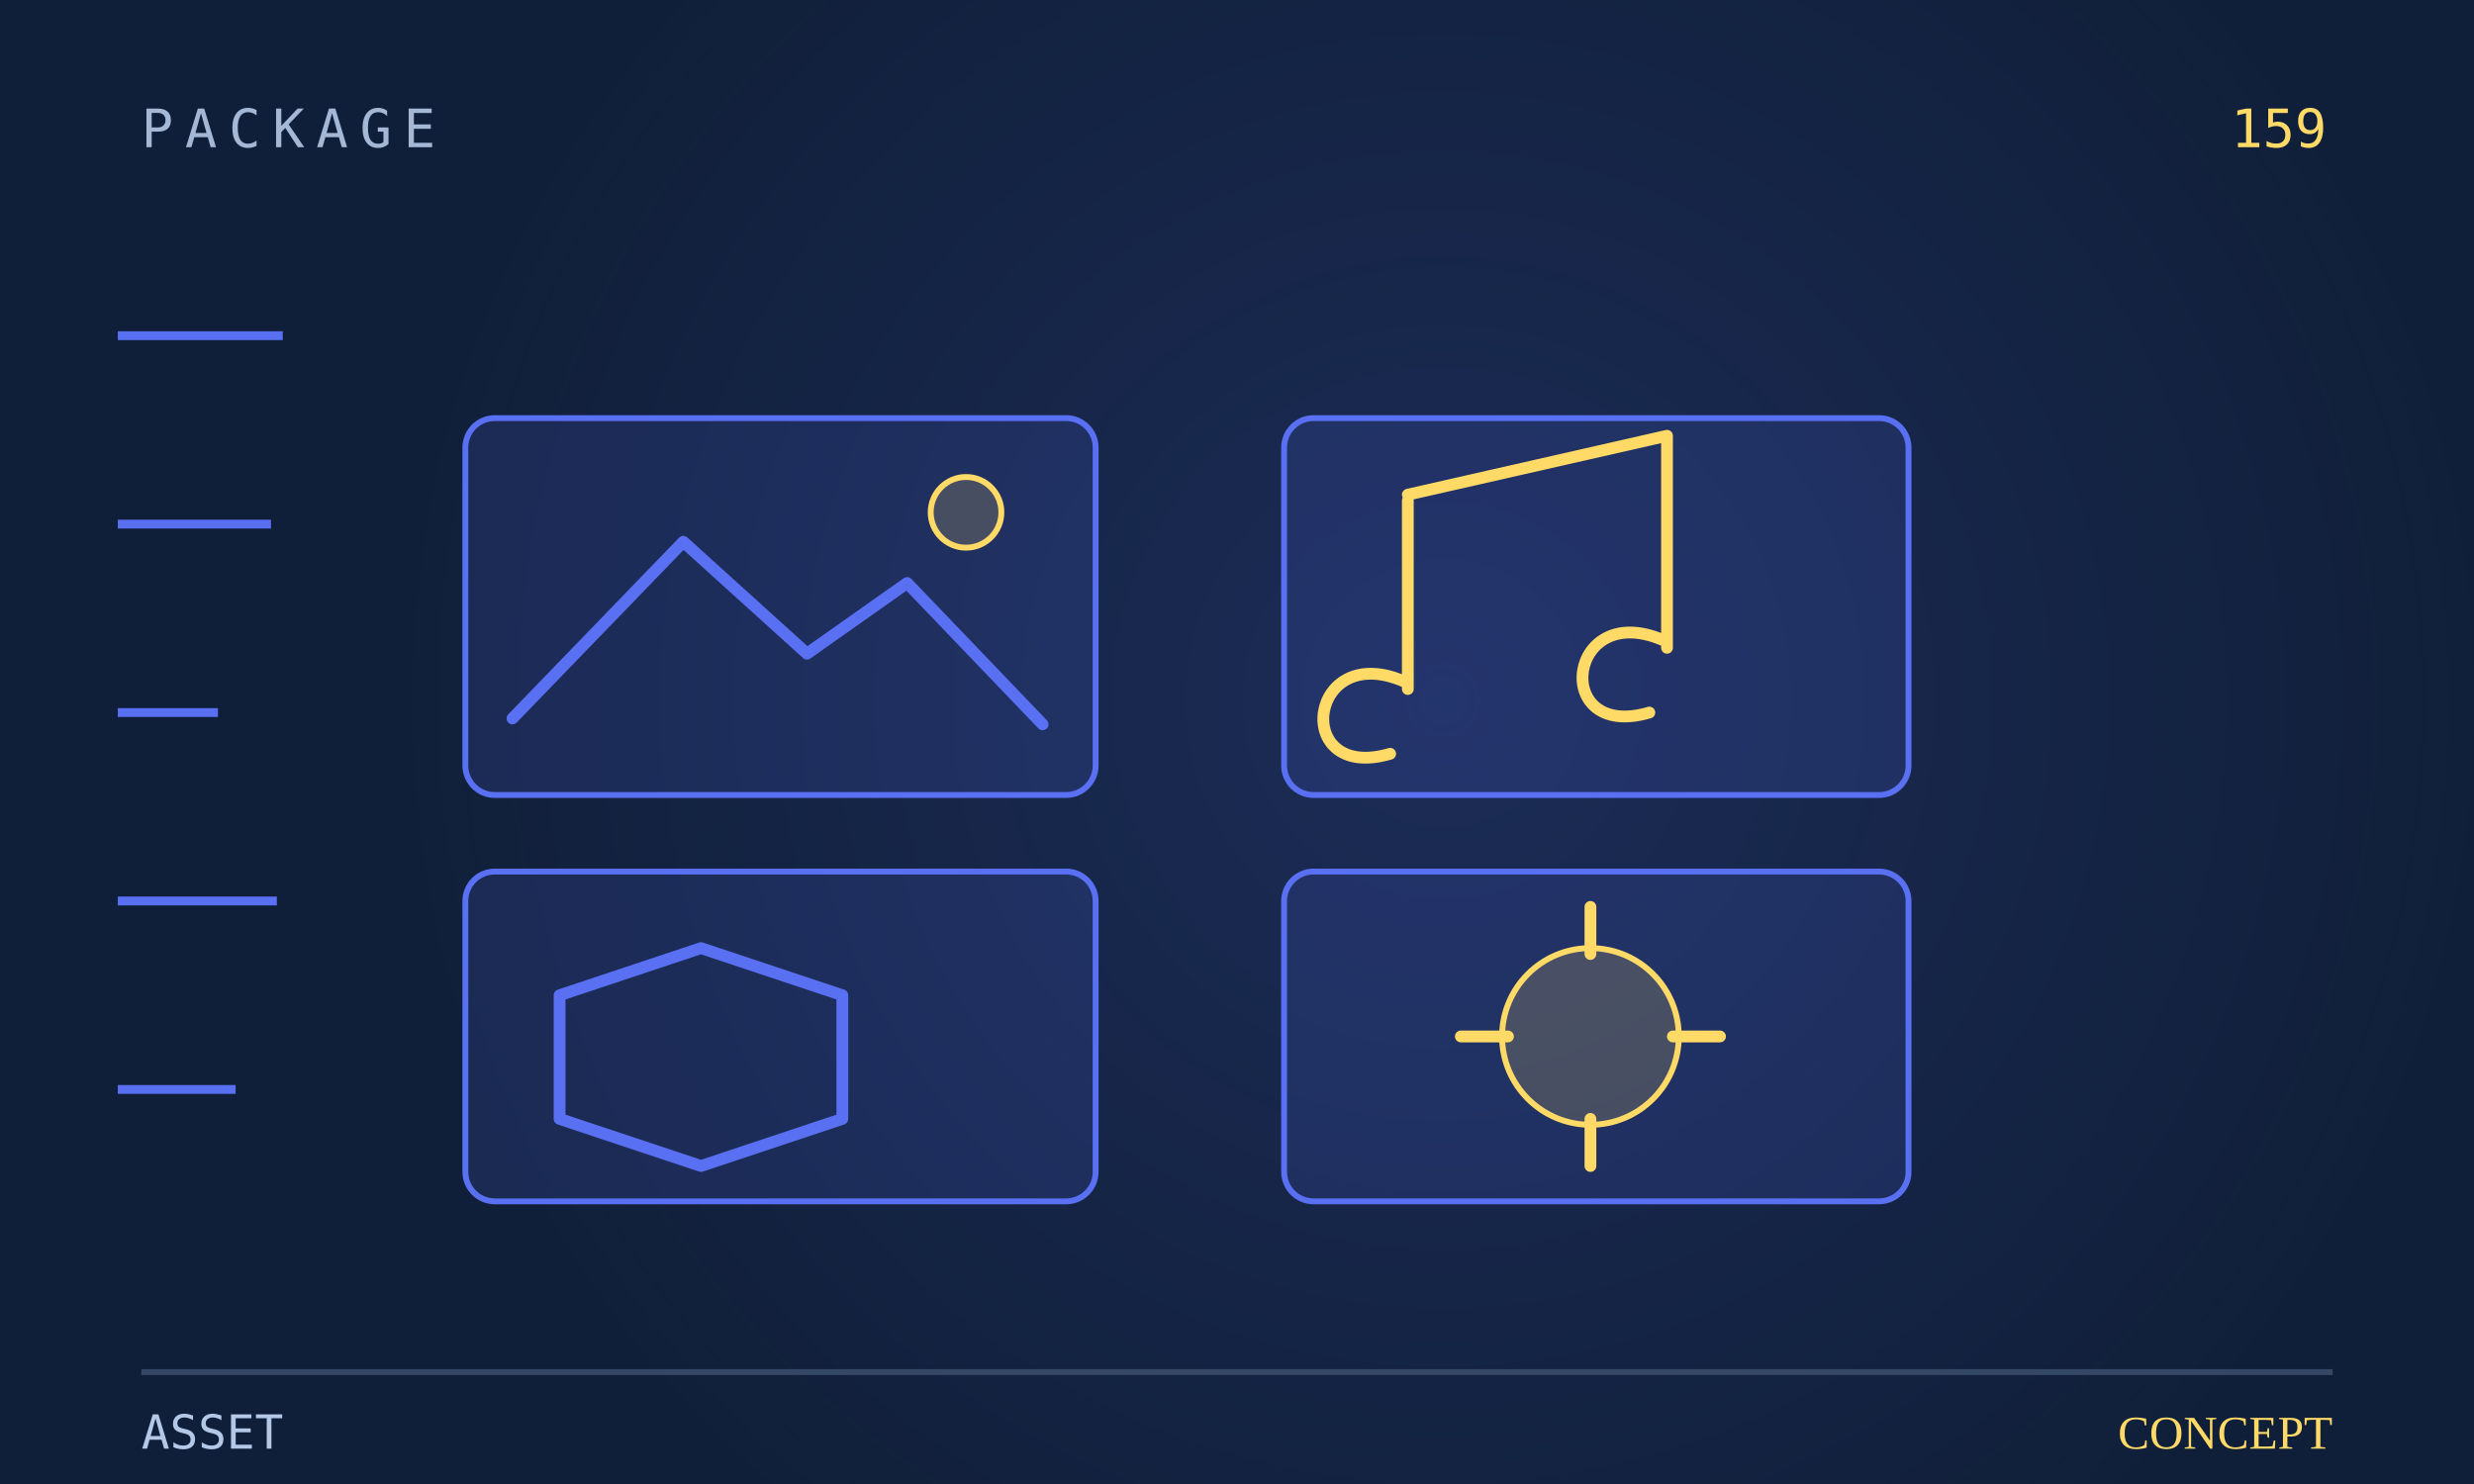
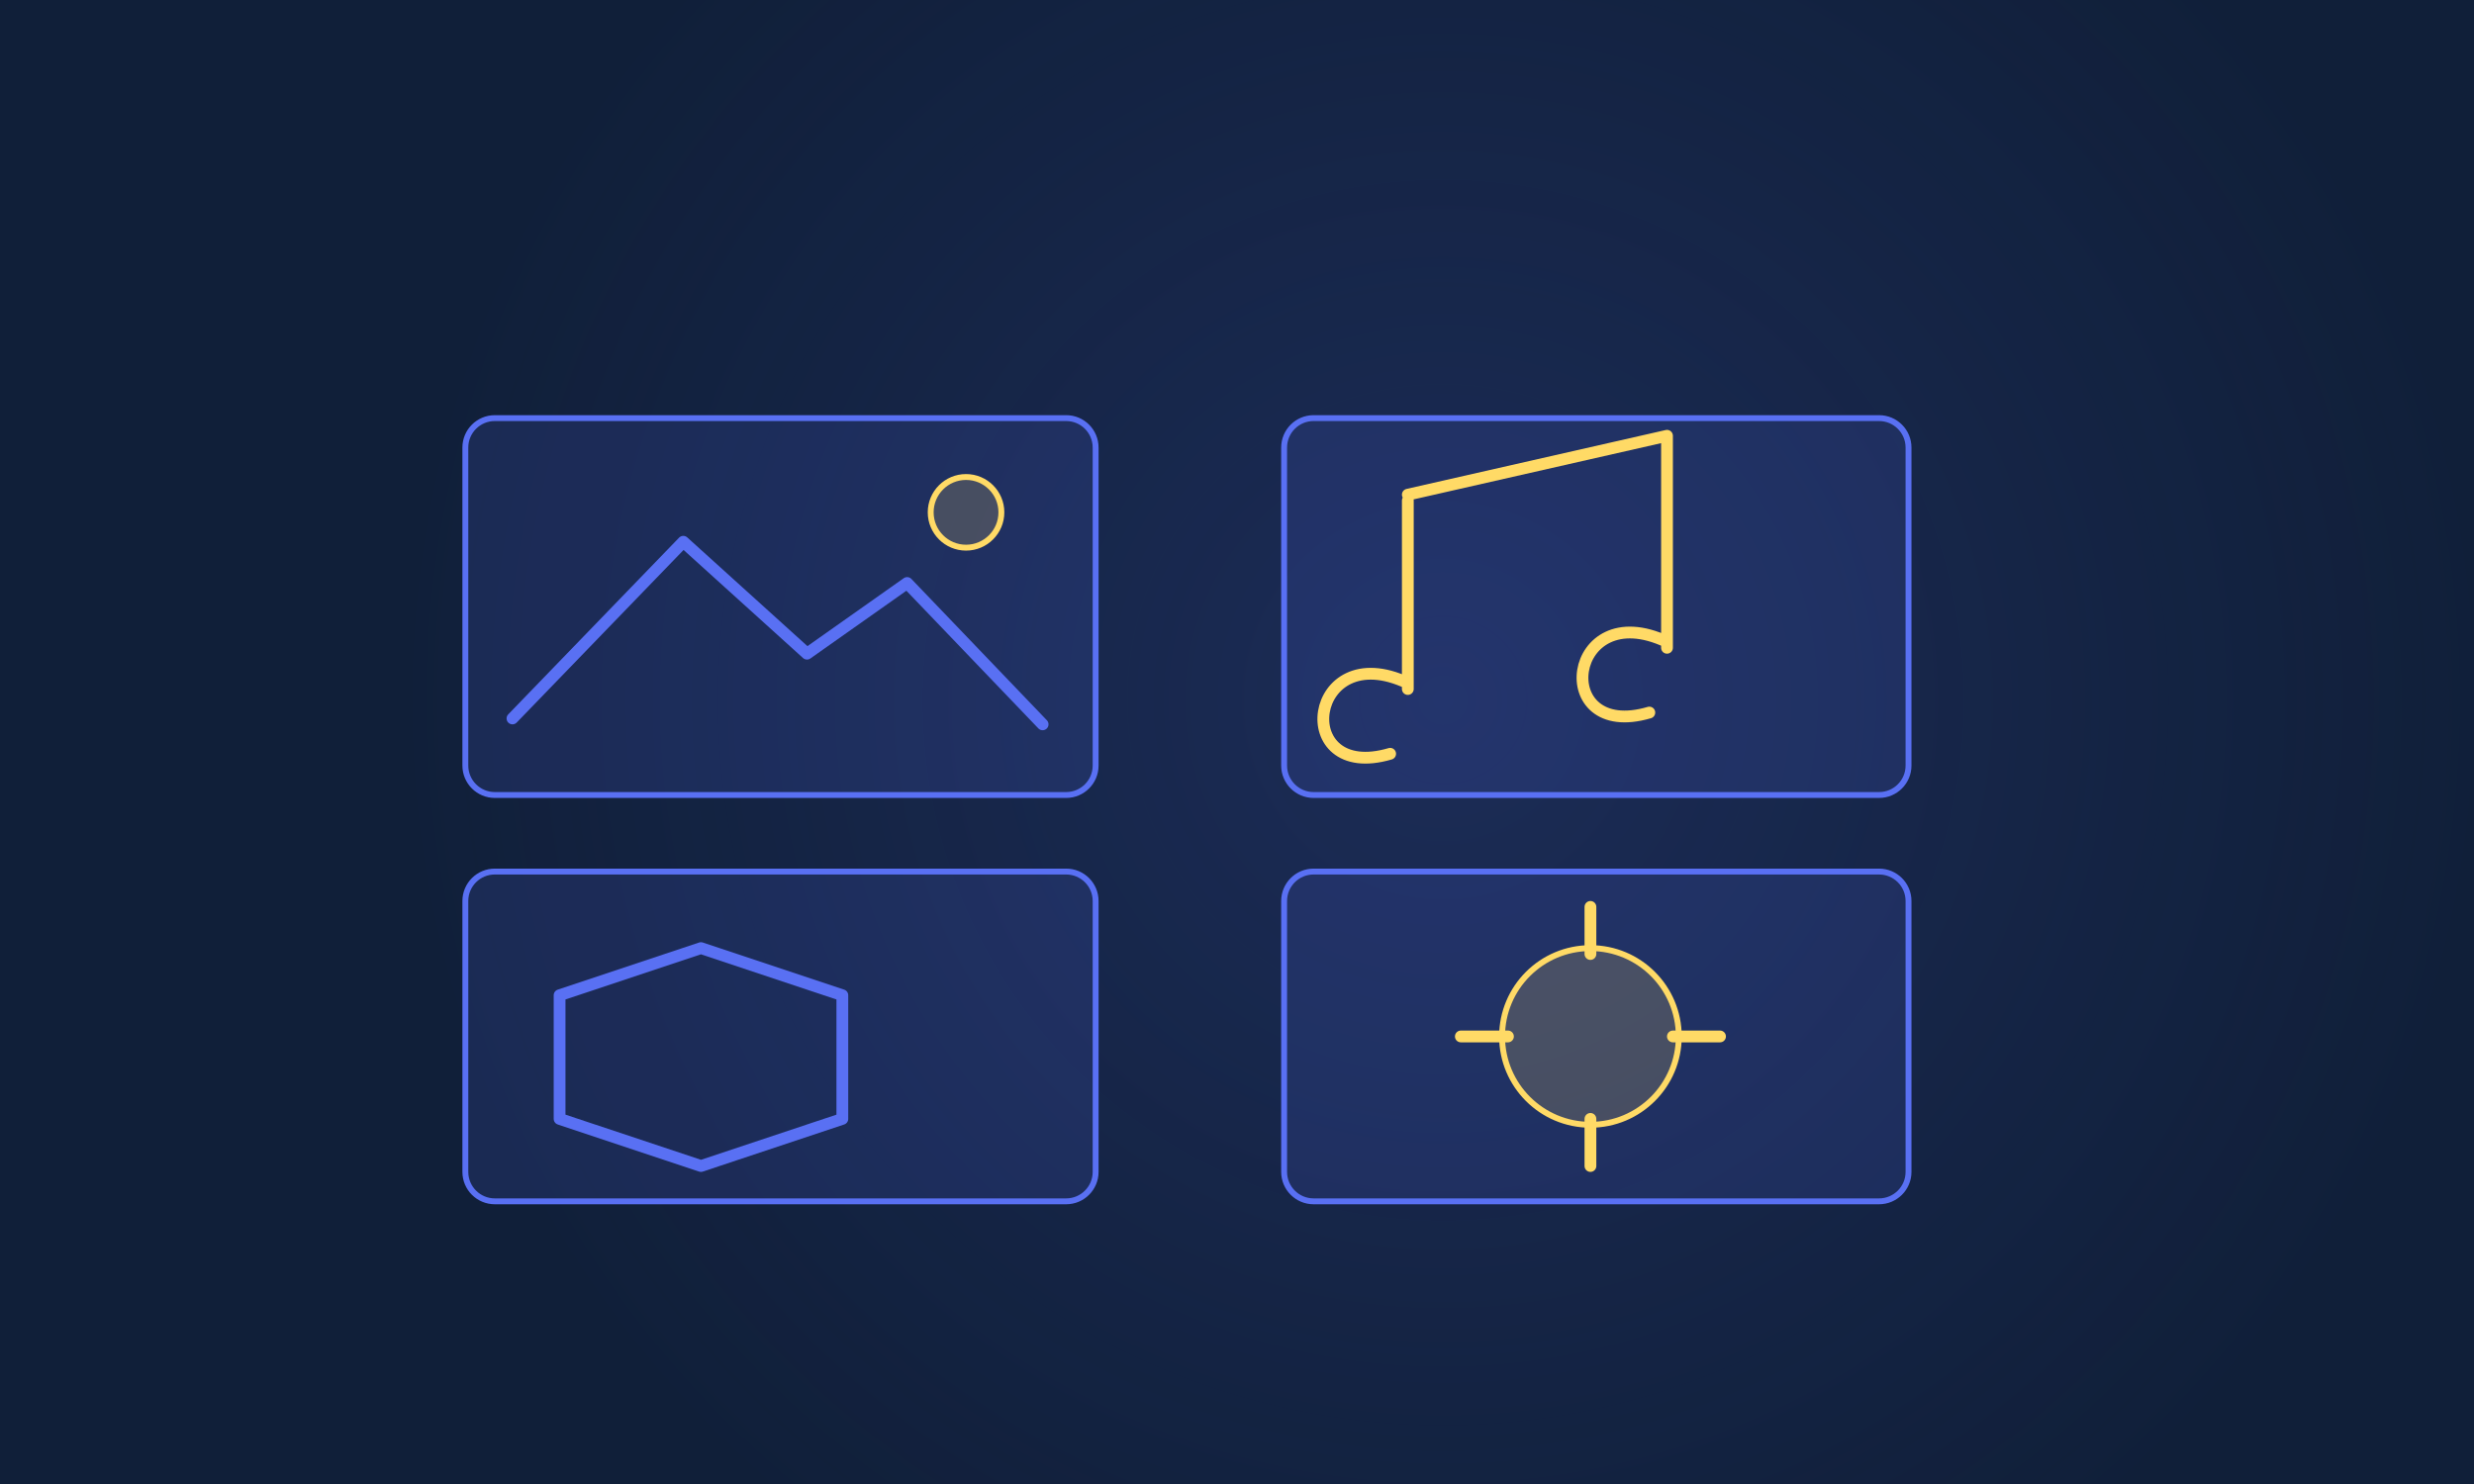
<svg xmlns="http://www.w3.org/2000/svg" class="article-cover" viewBox="0 0 420 252" role="img" aria-label="에셋 용어 카드">
  <defs>
    <radialGradient id="cover-asset-glow">
      <stop stop-color="hsl(231 86% 65%)" stop-opacity=".16" />
      <stop offset="1" stop-color="hsl(231 86% 65%)" stop-opacity="0" />
    </radialGradient>
    <radialGradient id="cover-asset-orb" cx="30%" cy="24%">
      <stop stop-color="#eafaff" />
      <stop offset=".42" stop-color="hsl(231 86% 65%)" />
      <stop offset="1" stop-color="#142c5b" />
    </radialGradient>
  </defs>
  <rect width="420" height="252" fill="#101f39" />
  <circle cx="245" cy="119" r="175" fill="url(#cover-asset-glow)" />
-   <path d="M20 57L48 57" stroke="hsl(231 86% 65%)" stroke-width="1.5" fill="none" />
-   <path d="M20 89L46 89" stroke="hsl(231 86% 65%)" stroke-width="1.5" fill="none" />
-   <path d="M20 121L37 121" stroke="hsl(231 86% 65%)" stroke-width="1.5" fill="none" />
-   <path d="M20 153L47 153" stroke="hsl(231 86% 65%)" stroke-width="1.5" fill="none" />
-   <path d="M20 185L40 185" stroke="hsl(231 86% 65%)" stroke-width="1.5" fill="none" />
-   <text x="24" y="25" fill="#a4b7d5" font-family="monospace" font-size="9" letter-spacing="2">PACKAGE</text>
-   <text x="395" y="25" fill="#ffda66" text-anchor="end" font-family="monospace" font-size="9">159</text>
  <rect x="79" y="71" width="107" height="64" rx="5" fill="hsl(231 86% 65%)" fill-opacity=".14" stroke="hsl(231 86% 65%)" />
  <path d="M87 122l29-30 21 19 17-12 23 24" fill="none" stroke="hsl(231 86% 65%)" stroke-width="2" stroke-linecap="round" stroke-linejoin="round" />
  <circle cx="164" cy="87" r="6" fill="#ffda66" fill-opacity=".18" stroke="#ffda66" />
  <rect x="218" y="71" width="106" height="64" rx="5" fill="hsl(231 86% 65%)" fill-opacity=".14" stroke="hsl(231 86% 65%)" />
  <path d="M239 85v32m0-1c-17-8-20 17-3 12m3-44 44-10v36m0-1c-17-8-20 17-3 12" fill="none" stroke="#ffda66" stroke-width="2" stroke-linecap="round" stroke-linejoin="round" />
  <rect x="79" y="148" width="107" height="56" rx="5" fill="hsl(231 86% 65%)" fill-opacity=".14" stroke="hsl(231 86% 65%)" />
  <path d="M119 161l24 8v21l-24 8-24-8v-21Z" fill="none" stroke="hsl(231 86% 65%)" stroke-width="2" stroke-linecap="round" stroke-linejoin="round" />
  <rect x="218" y="148" width="106" height="56" rx="5" fill="hsl(231 86% 65%)" fill-opacity=".14" stroke="hsl(231 86% 65%)" />
  <circle cx="270" cy="176" r="15" fill="#ffda66" fill-opacity=".18" stroke="#ffda66" />
  <path d="M270 154v8m0 28v8m-22-22h8m28 0h8" fill="none" stroke="#ffda66" stroke-width="2" stroke-linecap="round" stroke-linejoin="round" />
-   <path d="M24 233H396" stroke="#344866" />
-   <text x="24" y="246" fill="#b3c7e6" font-family="monospace" font-size="8">ASSET</text>
-   <text x="396" y="246" text-anchor="end" fill="#ffda66" font-size="8">CONCEPT</text>
</svg>
